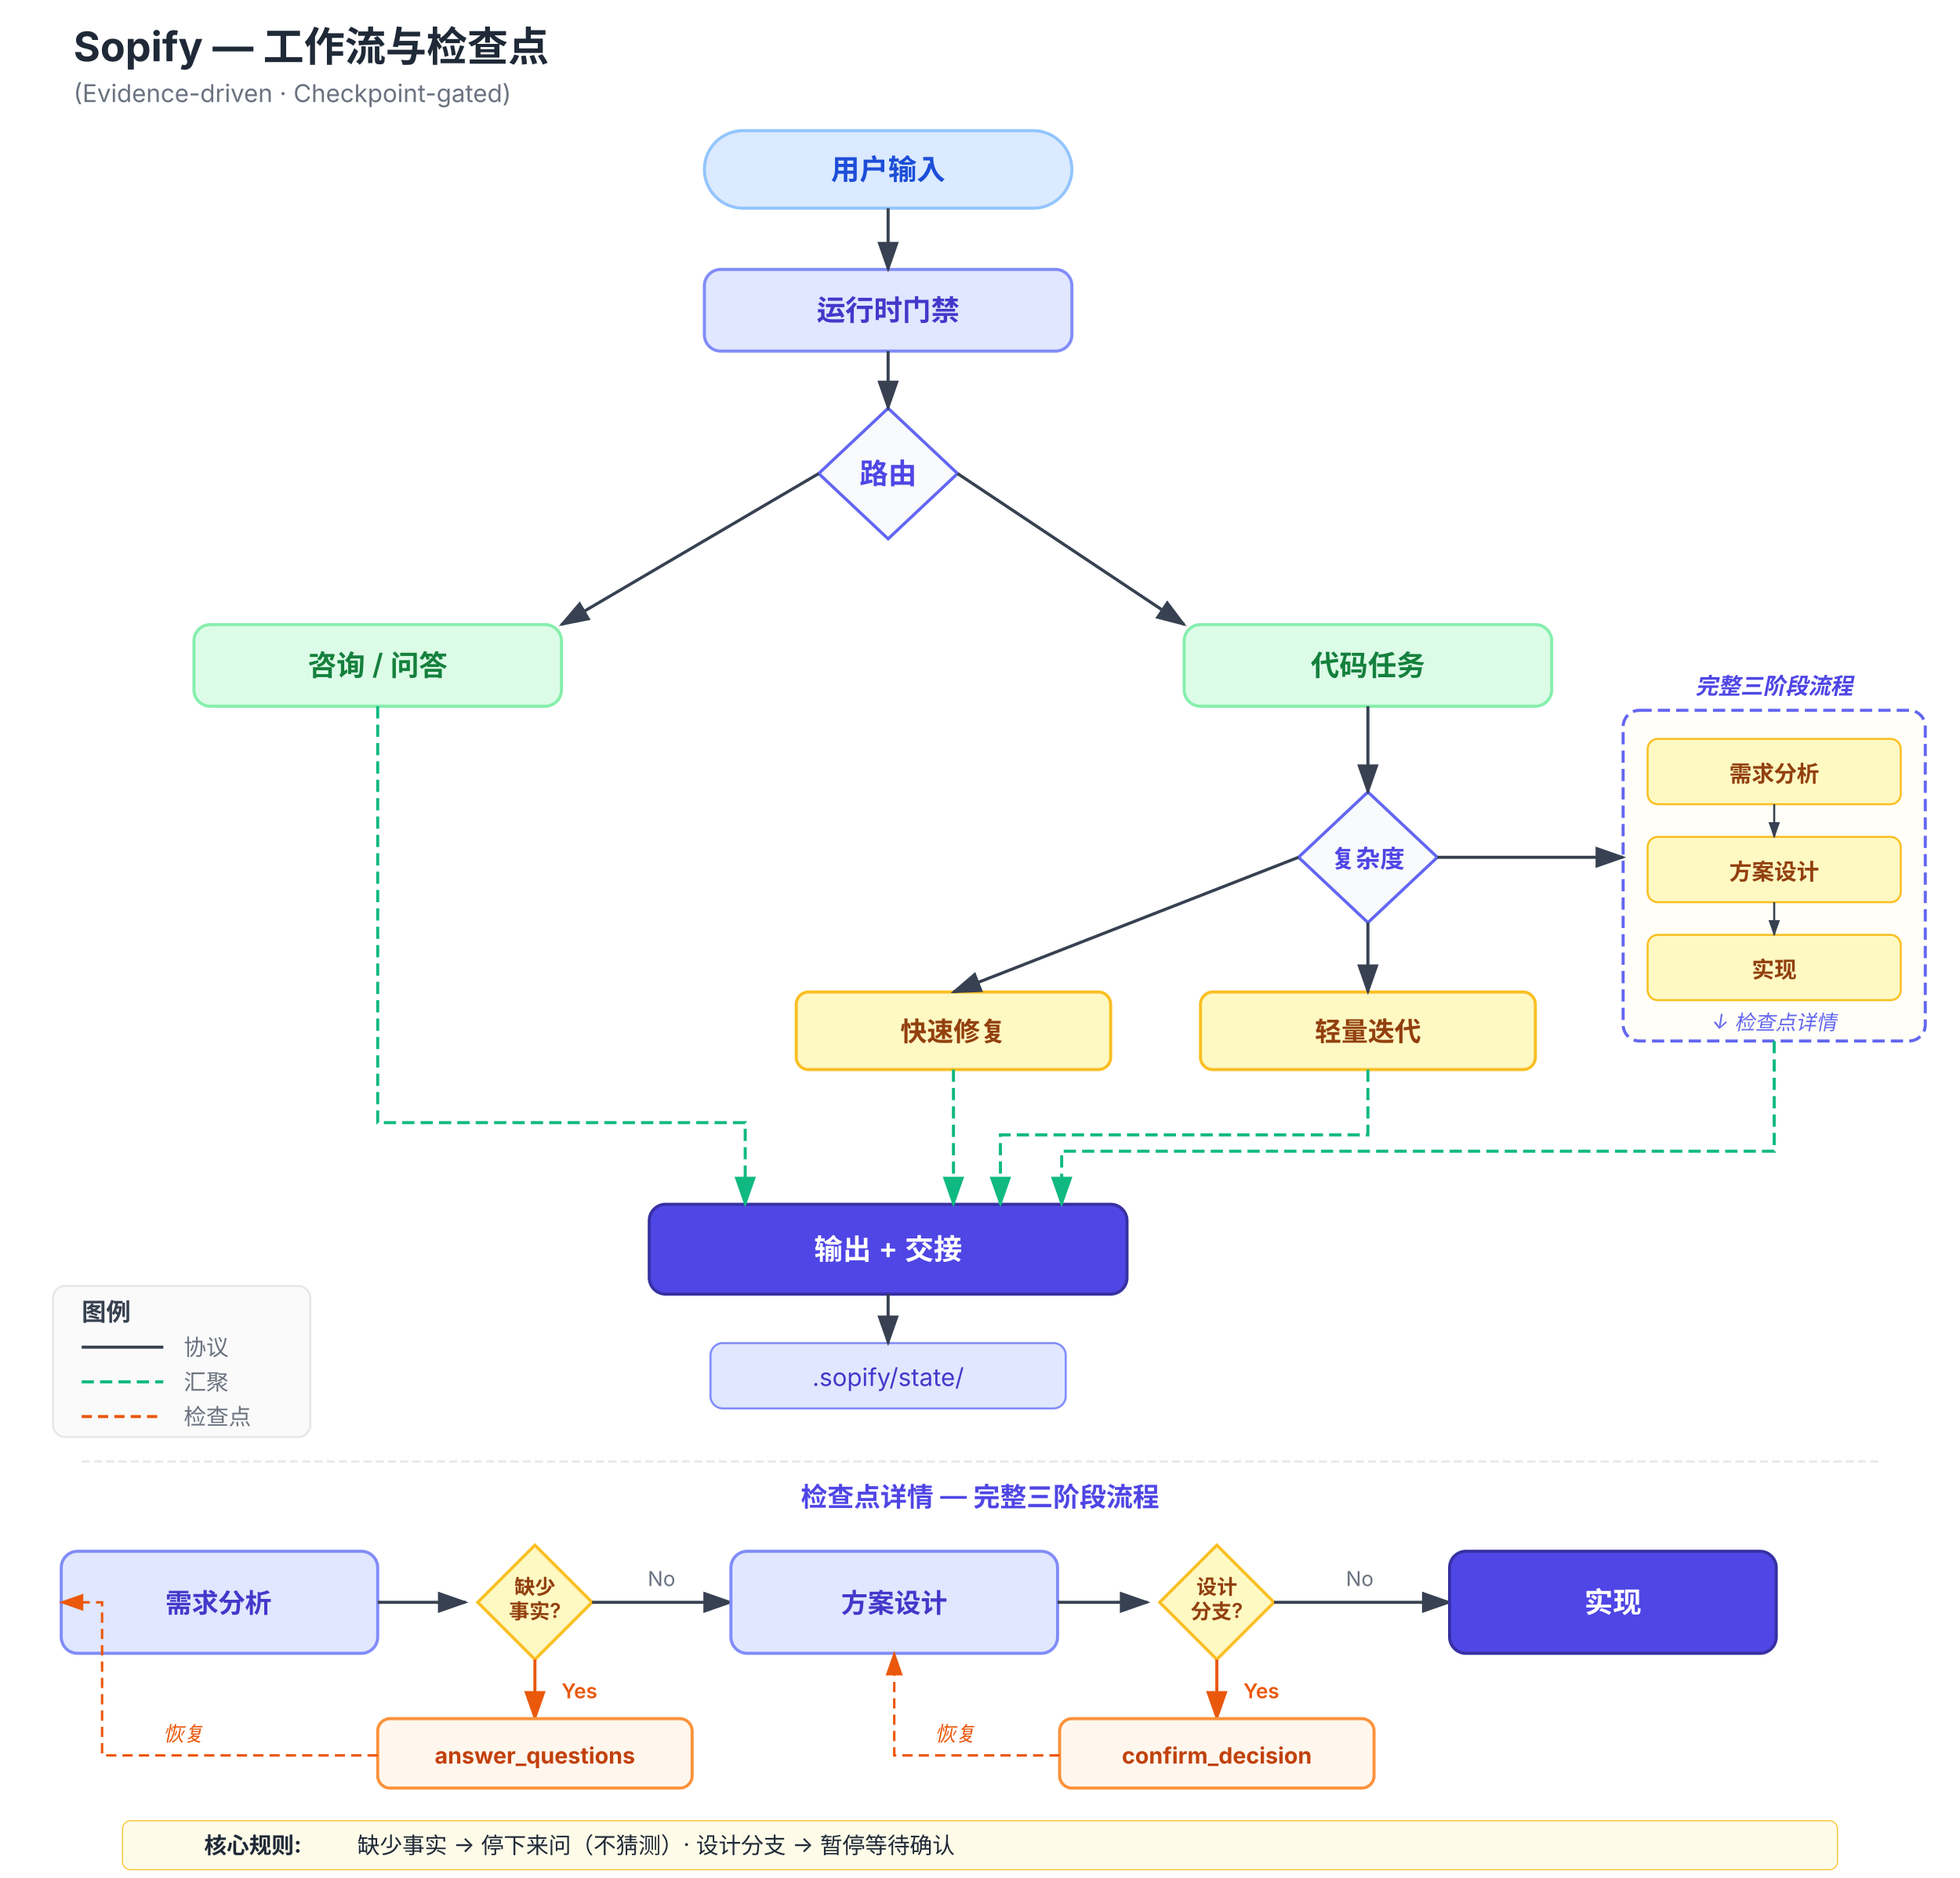
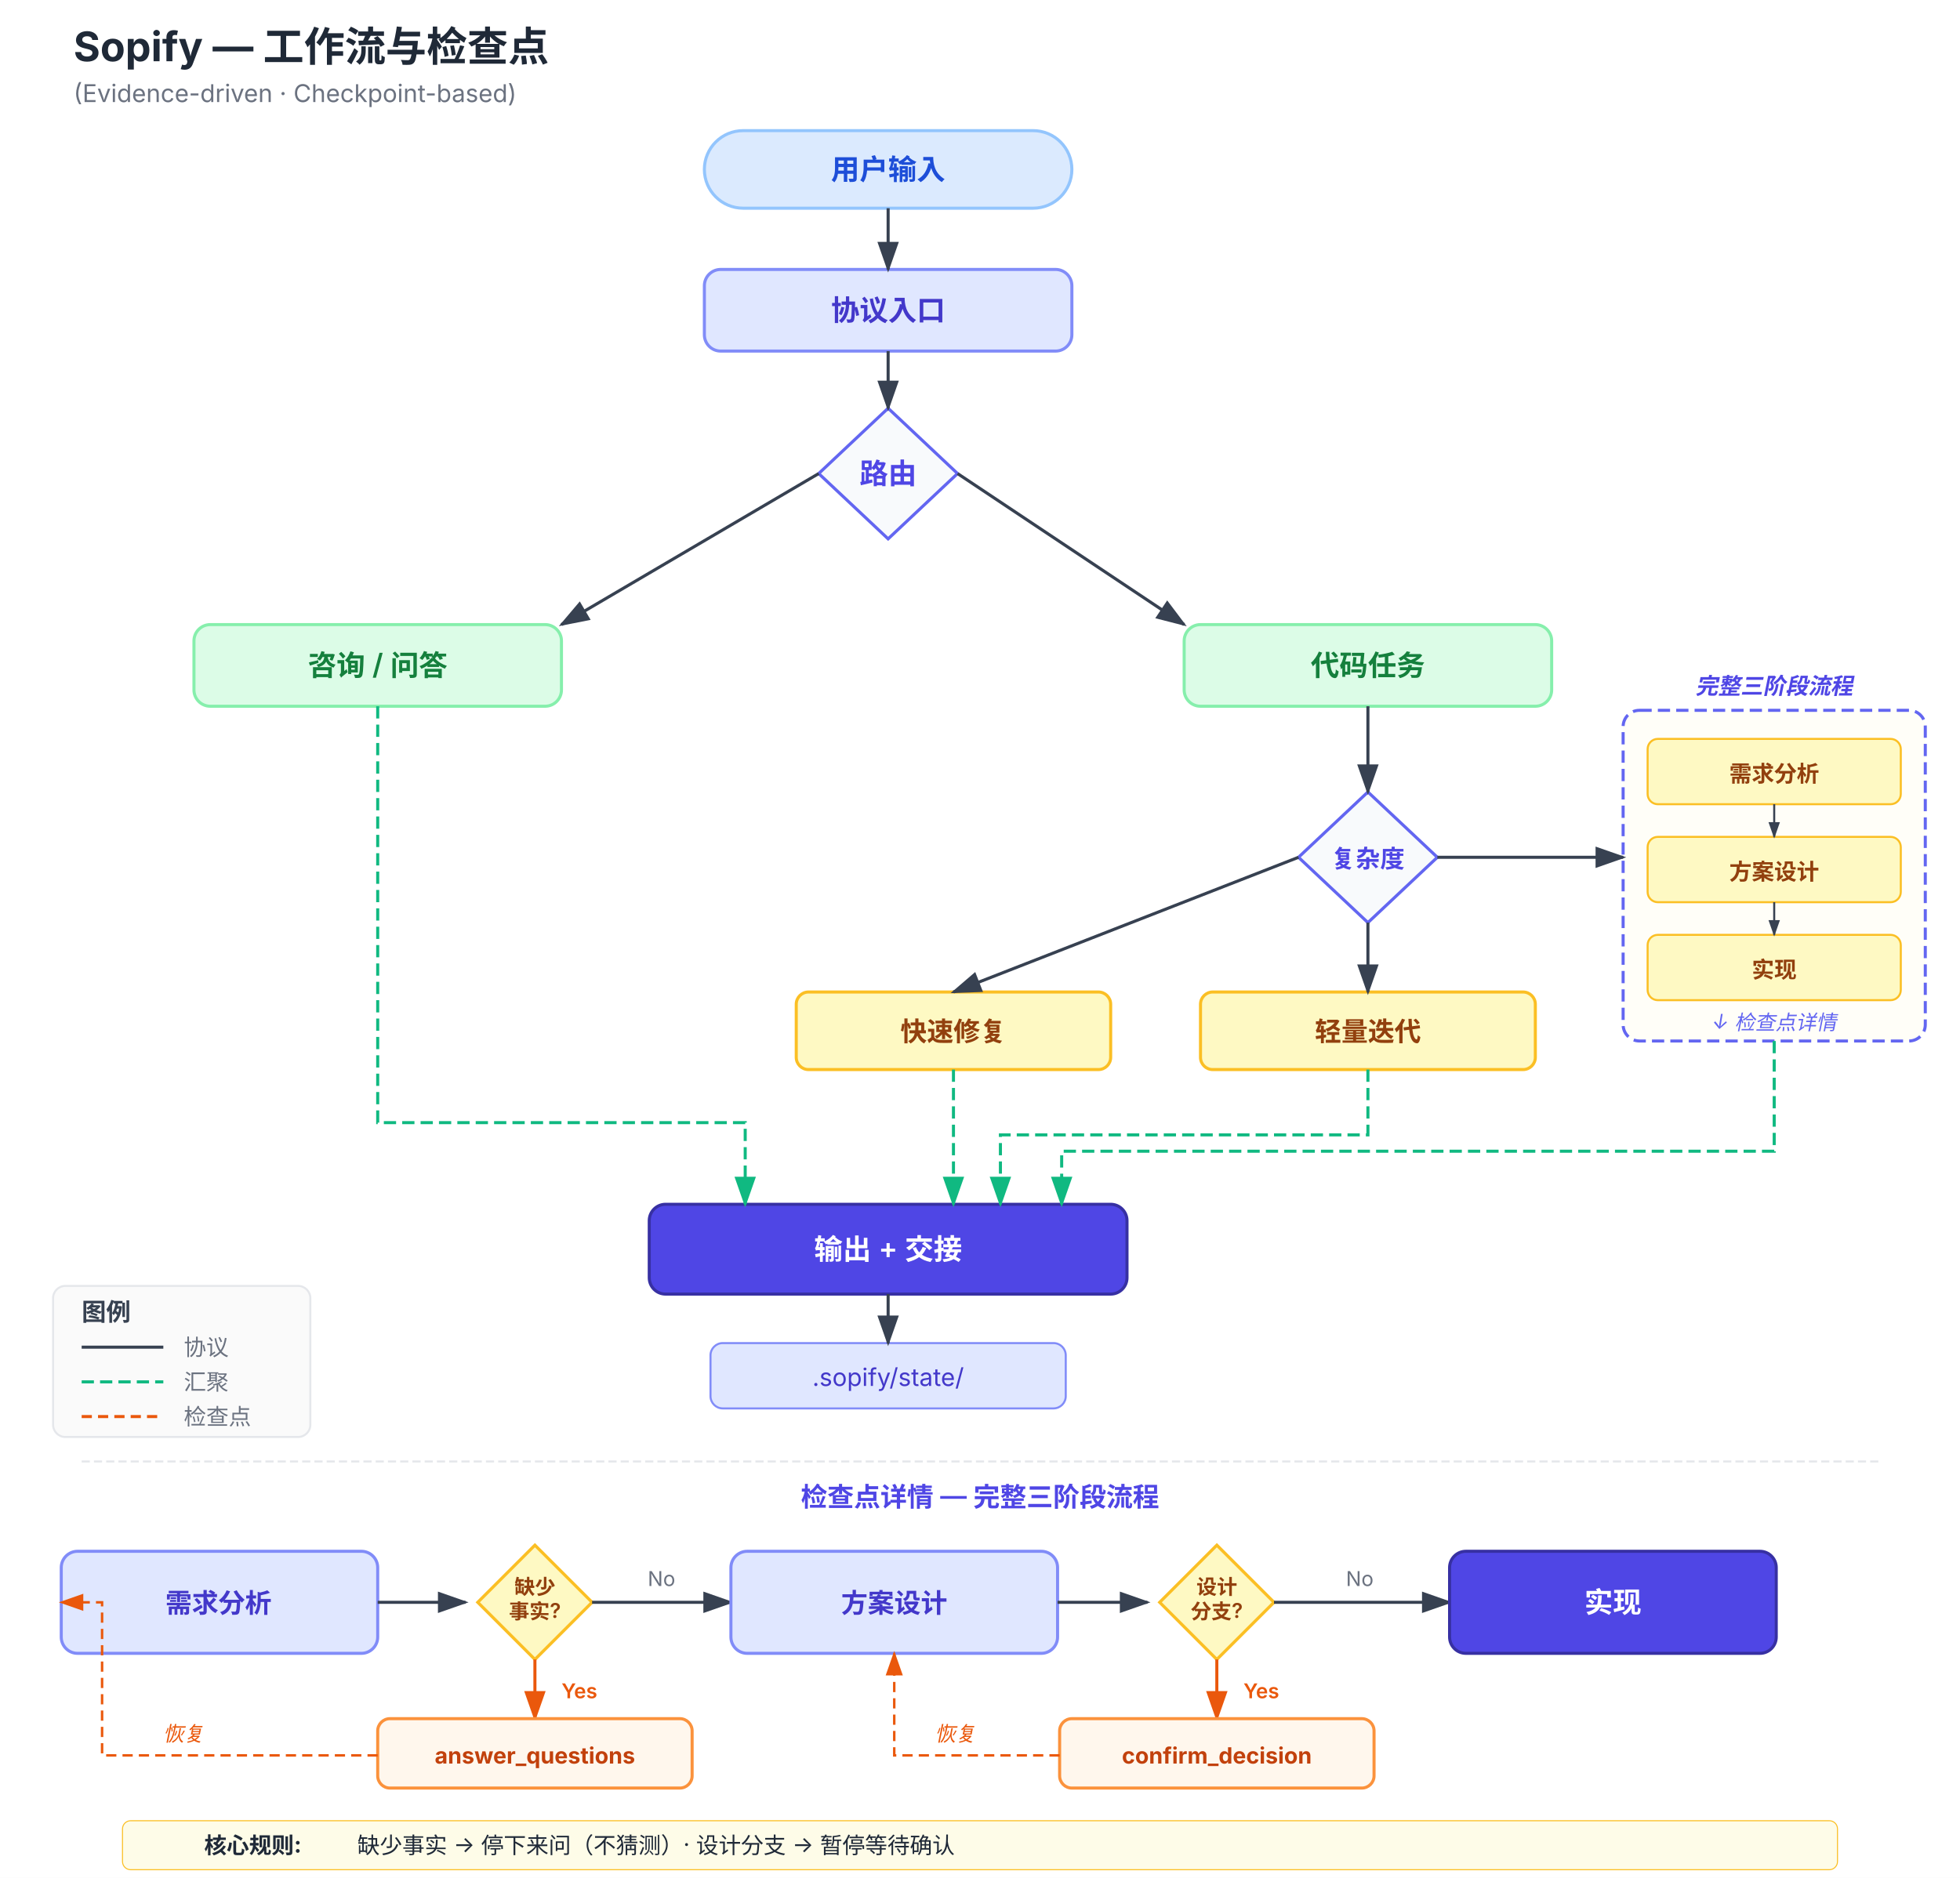
<svg xmlns="http://www.w3.org/2000/svg" viewBox="0 0 960 920">
  <style>
  text { font-family: -apple-system, BlinkMacSystemFont, 'Segoe UI', 'PingFang SC', 'Microsoft YaHei', sans-serif; }
</style>
  <defs>
    <marker id="arr" viewBox="0 0 10 7" refX="9" refY="3.5" markerWidth="10" markerHeight="7" orient="auto">
      <polygon points="0 0, 10 3.5, 0 7" fill="#374151" />
    </marker>
    <marker id="arr-sm" viewBox="0 0 10 7" refX="9" refY="3.5" markerWidth="8" markerHeight="6" orient="auto">
      <polygon points="0 0, 10 3.5, 0 7" fill="#374151" />
    </marker>
    <marker id="arr-g" viewBox="0 0 10 7" refX="9" refY="3.5" markerWidth="10" markerHeight="7" orient="auto">
      <polygon points="0 0, 10 3.5, 0 7" fill="#10b981" />
    </marker>
    <marker id="arr-o" viewBox="0 0 10 7" refX="9" refY="3.5" markerWidth="10" markerHeight="7" orient="auto">
      <polygon points="0 0, 10 3.5, 0 7" fill="#ea580c" />
    </marker>
  </defs>
  <rect width="960" height="920" fill="#ffffff" />
  <text x="36" y="30" font-size="20" font-weight="700" fill="#1f2937">Sopify — 工作流与检查点</text>
-   <text x="36" y="50" font-size="12" fill="#6b7280">(Evidence-driven · Checkpoint-gated)</text>
+   <text x="36" y="50" font-size="12" fill="#6b7280">(Evidence-driven · Checkpoint-based)</text>
  <rect x="345" y="64" width="180" height="38" rx="19" fill="#dbeafe" stroke="#93c5fd" stroke-width="1.5" />
  <text x="435" y="88" text-anchor="middle" font-size="14" font-weight="600" fill="#1d4ed8">用户输入</text>
  <rect x="345" y="132" width="180" height="40" rx="8" fill="#e0e7ff" stroke="#818cf8" stroke-width="1.5" />
-   <text x="435" y="157" text-anchor="middle" font-size="14" font-weight="600" fill="#4338ca">运行时门禁</text>
+   <text x="435" y="157" text-anchor="middle" font-size="14" font-weight="600" fill="#4338ca">协议入口</text>
  <path d="M435,200 L469,232 L435,264 L401,232Z" fill="#f8fafc" stroke="#6366f1" stroke-width="1.5" />
  <text x="435" y="237" text-anchor="middle" font-size="14" font-weight="600" fill="#4f46e5">路由</text>
  <rect x="95" y="306" width="180" height="40" rx="8" fill="#dcfce7" stroke="#86efac" stroke-width="1.5" />
  <text x="185" y="331" text-anchor="middle" font-size="14" font-weight="600" fill="#15803d">咨询 / 问答</text>
  <rect x="580" y="306" width="180" height="40" rx="8" fill="#dcfce7" stroke="#86efac" stroke-width="1.5" />
  <text x="670" y="331" text-anchor="middle" font-size="14" font-weight="600" fill="#15803d">代码任务</text>
  <path d="M670,388 L704,420 L670,452 L636,420Z" fill="#f8fafc" stroke="#6366f1" stroke-width="1.5" />
  <text x="670" y="425" text-anchor="middle" font-size="12" font-weight="600" fill="#4f46e5">复杂度</text>
  <rect x="390" y="486" width="154" height="38" rx="6" fill="#fef9c3" stroke="#fbbf24" stroke-width="1.5" />
  <text x="467" y="510" text-anchor="middle" font-size="13" font-weight="600" fill="#92400e">快速修复</text>
  <rect x="588" y="486" width="164" height="38" rx="6" fill="#fef9c3" stroke="#fbbf24" stroke-width="1.5" />
  <text x="670" y="510" text-anchor="middle" font-size="13" font-weight="600" fill="#92400e">轻量迭代</text>
  <rect x="795" y="348" width="148" height="162" rx="8" fill="#fefce8" fill-opacity="0.3" stroke="#6366f1" stroke-width="1.5" stroke-dasharray="6,3" />
  <text x="869" y="340" text-anchor="middle" font-size="11" font-weight="600" fill="#4f46e5" font-style="italic">完整三阶段流程</text>
  <rect x="807" y="362" width="124" height="32" rx="5" fill="#fef9c3" stroke="#fbbf24" stroke-width="1" />
  <text x="869" y="383" text-anchor="middle" font-size="11" font-weight="600" fill="#92400e">需求分析</text>
  <rect x="807" y="410" width="124" height="32" rx="5" fill="#fef9c3" stroke="#fbbf24" stroke-width="1" />
  <text x="869" y="431" text-anchor="middle" font-size="11" font-weight="600" fill="#92400e">方案设计</text>
  <rect x="807" y="458" width="124" height="32" rx="5" fill="#fef9c3" stroke="#fbbf24" stroke-width="1" />
  <text x="869" y="479" text-anchor="middle" font-size="11" font-weight="600" fill="#92400e">实现</text>
  <text x="869" y="504" text-anchor="middle" font-size="10" fill="#6366f1" font-style="italic">↓ 检查点详情</text>
  <rect x="318" y="590" width="234" height="44" rx="8" fill="#4f46e5" stroke="#3730a3" stroke-width="1.5" />
  <text x="435" y="617" text-anchor="middle" font-size="14" font-weight="600" fill="#ffffff">输出 + 交接</text>
  <rect x="348" y="658" width="174" height="32" rx="6" fill="#e0e7ff" stroke="#818cf8" stroke-width="1" />
  <text x="435" y="679" text-anchor="middle" font-size="12" fill="#4338ca">.sopify/state/</text>
  <line x1="435" y1="102" x2="435" y2="132" stroke="#374151" stroke-width="1.5" marker-end="url(#arr)" />
  <line x1="435" y1="172" x2="435" y2="200" stroke="#374151" stroke-width="1.5" marker-end="url(#arr)" />
  <line x1="401" y1="232" x2="275" y2="306" stroke="#374151" stroke-width="1.5" marker-end="url(#arr)" />
  <line x1="469" y1="232" x2="580" y2="306" stroke="#374151" stroke-width="1.5" marker-end="url(#arr)" />
  <line x1="670" y1="346" x2="670" y2="388" stroke="#374151" stroke-width="1.5" marker-end="url(#arr)" />
  <line x1="636" y1="420" x2="467" y2="486" stroke="#374151" stroke-width="1.5" marker-end="url(#arr)" />
  <line x1="670" y1="452" x2="670" y2="486" stroke="#374151" stroke-width="1.5" marker-end="url(#arr)" />
  <line x1="704" y1="420" x2="795" y2="420" stroke="#374151" stroke-width="1.5" marker-end="url(#arr)" />
  <line x1="869" y1="394" x2="869" y2="410" stroke="#374151" stroke-width="1" marker-end="url(#arr-sm)" />
  <line x1="869" y1="442" x2="869" y2="458" stroke="#374151" stroke-width="1" marker-end="url(#arr-sm)" />
  <line x1="435" y1="634" x2="435" y2="658" stroke="#374151" stroke-width="1.5" marker-end="url(#arr)" />
  <path d="M185,346 L185,550 L365,550 L365,590" fill="none" stroke="#10b981" stroke-width="1.5" stroke-dasharray="6,3" marker-end="url(#arr-g)" />
  <path d="M467,524 L467,590" fill="none" stroke="#10b981" stroke-width="1.5" stroke-dasharray="6,3" marker-end="url(#arr-g)" />
  <path d="M670,524 L670,556 L490,556 L490,590" fill="none" stroke="#10b981" stroke-width="1.5" stroke-dasharray="6,3" marker-end="url(#arr-g)" />
  <path d="M869,510 L869,564 L520,564 L520,590" fill="none" stroke="#10b981" stroke-width="1.5" stroke-dasharray="6,3" marker-end="url(#arr-g)" />
  <line x1="40" y1="716" x2="920" y2="716" stroke="#e5e7eb" stroke-width="1" stroke-dasharray="4,2" />
  <text x="480" y="738" text-anchor="middle" font-size="13" font-weight="600" fill="#4f46e5">检查点详情 — 完整三阶段流程</text>
  <rect x="30" y="760" width="155" height="50" rx="8" fill="#e0e7ff" stroke="#818cf8" stroke-width="1.5" />
  <text x="107" y="790" text-anchor="middle" font-size="13" font-weight="600" fill="#4338ca">需求分析</text>
  <line x1="185" y1="785" x2="228" y2="785" stroke="#374151" stroke-width="1.5" marker-end="url(#arr)" />
  <path d="M262,757 L290,785 L262,813 L234,785Z" fill="#fef9c3" stroke="#fbbf24" stroke-width="1.5" />
  <text x="262" y="781" text-anchor="middle" font-size="10" font-weight="600" fill="#92400e">缺少</text>
  <text x="262" y="793" text-anchor="middle" font-size="10" font-weight="600" fill="#92400e">事实?</text>
  <line x1="290" y1="785" x2="358" y2="785" stroke="#374151" stroke-width="1.5" marker-end="url(#arr)" />
  <text x="324" y="777" text-anchor="middle" font-size="10" fill="#6b7280">No</text>
  <rect x="358" y="760" width="160" height="50" rx="8" fill="#e0e7ff" stroke="#818cf8" stroke-width="1.5" />
  <text x="438" y="790" text-anchor="middle" font-size="13" font-weight="600" fill="#4338ca">方案设计</text>
  <line x1="518" y1="785" x2="562" y2="785" stroke="#374151" stroke-width="1.5" marker-end="url(#arr)" />
  <path d="M596,757 L624,785 L596,813 L568,785Z" fill="#fef9c3" stroke="#fbbf24" stroke-width="1.5" />
  <text x="596" y="781" text-anchor="middle" font-size="10" font-weight="600" fill="#92400e">设计</text>
  <text x="596" y="793" text-anchor="middle" font-size="10" font-weight="600" fill="#92400e">分支?</text>
  <line x1="624" y1="785" x2="710" y2="785" stroke="#374151" stroke-width="1.5" marker-end="url(#arr)" />
  <text x="666" y="777" text-anchor="middle" font-size="10" fill="#6b7280">No</text>
  <rect x="710" y="760" width="160" height="50" rx="8" fill="#4f46e5" stroke="#3730a3" stroke-width="1.5" />
  <text x="790" y="790" text-anchor="middle" font-size="14" font-weight="600" fill="#ffffff">实现</text>
  <line x1="262" y1="813" x2="262" y2="842" stroke="#ea580c" stroke-width="1.5" marker-end="url(#arr-o)" />
  <text x="275" y="832" font-size="10" font-weight="600" fill="#ea580c">Yes</text>
  <line x1="596" y1="813" x2="596" y2="842" stroke="#ea580c" stroke-width="1.5" marker-end="url(#arr-o)" />
  <text x="609" y="832" font-size="10" font-weight="600" fill="#ea580c">Yes</text>
  <rect x="185" y="842" width="154" height="34" rx="6" fill="#fff7ed" stroke="#fb923c" stroke-width="1.5" />
  <text x="262" y="864" text-anchor="middle" font-size="11" font-weight="700" fill="#c2410c">answer_questions</text>
  <rect x="519" y="842" width="154" height="34" rx="6" fill="#fff7ed" stroke="#fb923c" stroke-width="1.5" />
  <text x="596" y="864" text-anchor="middle" font-size="11" font-weight="700" fill="#c2410c">confirm_decision</text>
  <path d="M185,860 L50,860 L50,785 L30,785" fill="none" stroke="#ea580c" stroke-width="1.2" stroke-dasharray="5,3" marker-end="url(#arr-o)" />
  <text x="80" y="853" font-size="10" font-style="italic" fill="#ea580c">恢复</text>
  <path d="M519,860 L438,860 L438,810" fill="none" stroke="#ea580c" stroke-width="1.2" stroke-dasharray="5,3" marker-end="url(#arr-o)" />
  <text x="458" y="853" font-size="10" font-style="italic" fill="#ea580c">恢复</text>
  <rect x="60" y="892" width="840" height="24" rx="4" fill="#fefce8" stroke="#fbbf24" stroke-width="0.5" />
  <text x="100" y="908" font-size="11" font-weight="700" fill="#1f2937">核心规则:</text>
  <text x="175" y="908" font-size="11" fill="#1f2937">缺少事实 → 停下来问（不猜测）· 设计分支 → 暂停等待确认</text>
  <rect x="26" y="630" width="126" height="74" rx="6" fill="#fafafa" stroke="#e5e7eb" stroke-width="1" />
  <text x="40" y="647" font-size="12" font-weight="600" fill="#374151">图例</text>
  <line x1="40" y1="660" x2="80" y2="660" stroke="#374151" stroke-width="1.5" />
  <text x="90" y="664" font-size="11" fill="#6b7280">协议</text>
  <line x1="40" y1="677" x2="80" y2="677" stroke="#10b981" stroke-width="1.5" stroke-dasharray="6,3" />
  <text x="90" y="681" font-size="11" fill="#6b7280">汇聚</text>
  <line x1="40" y1="694" x2="80" y2="694" stroke="#ea580c" stroke-width="1.5" stroke-dasharray="5,3" />
  <text x="90" y="698" font-size="11" fill="#6b7280">检查点</text>
</svg>
